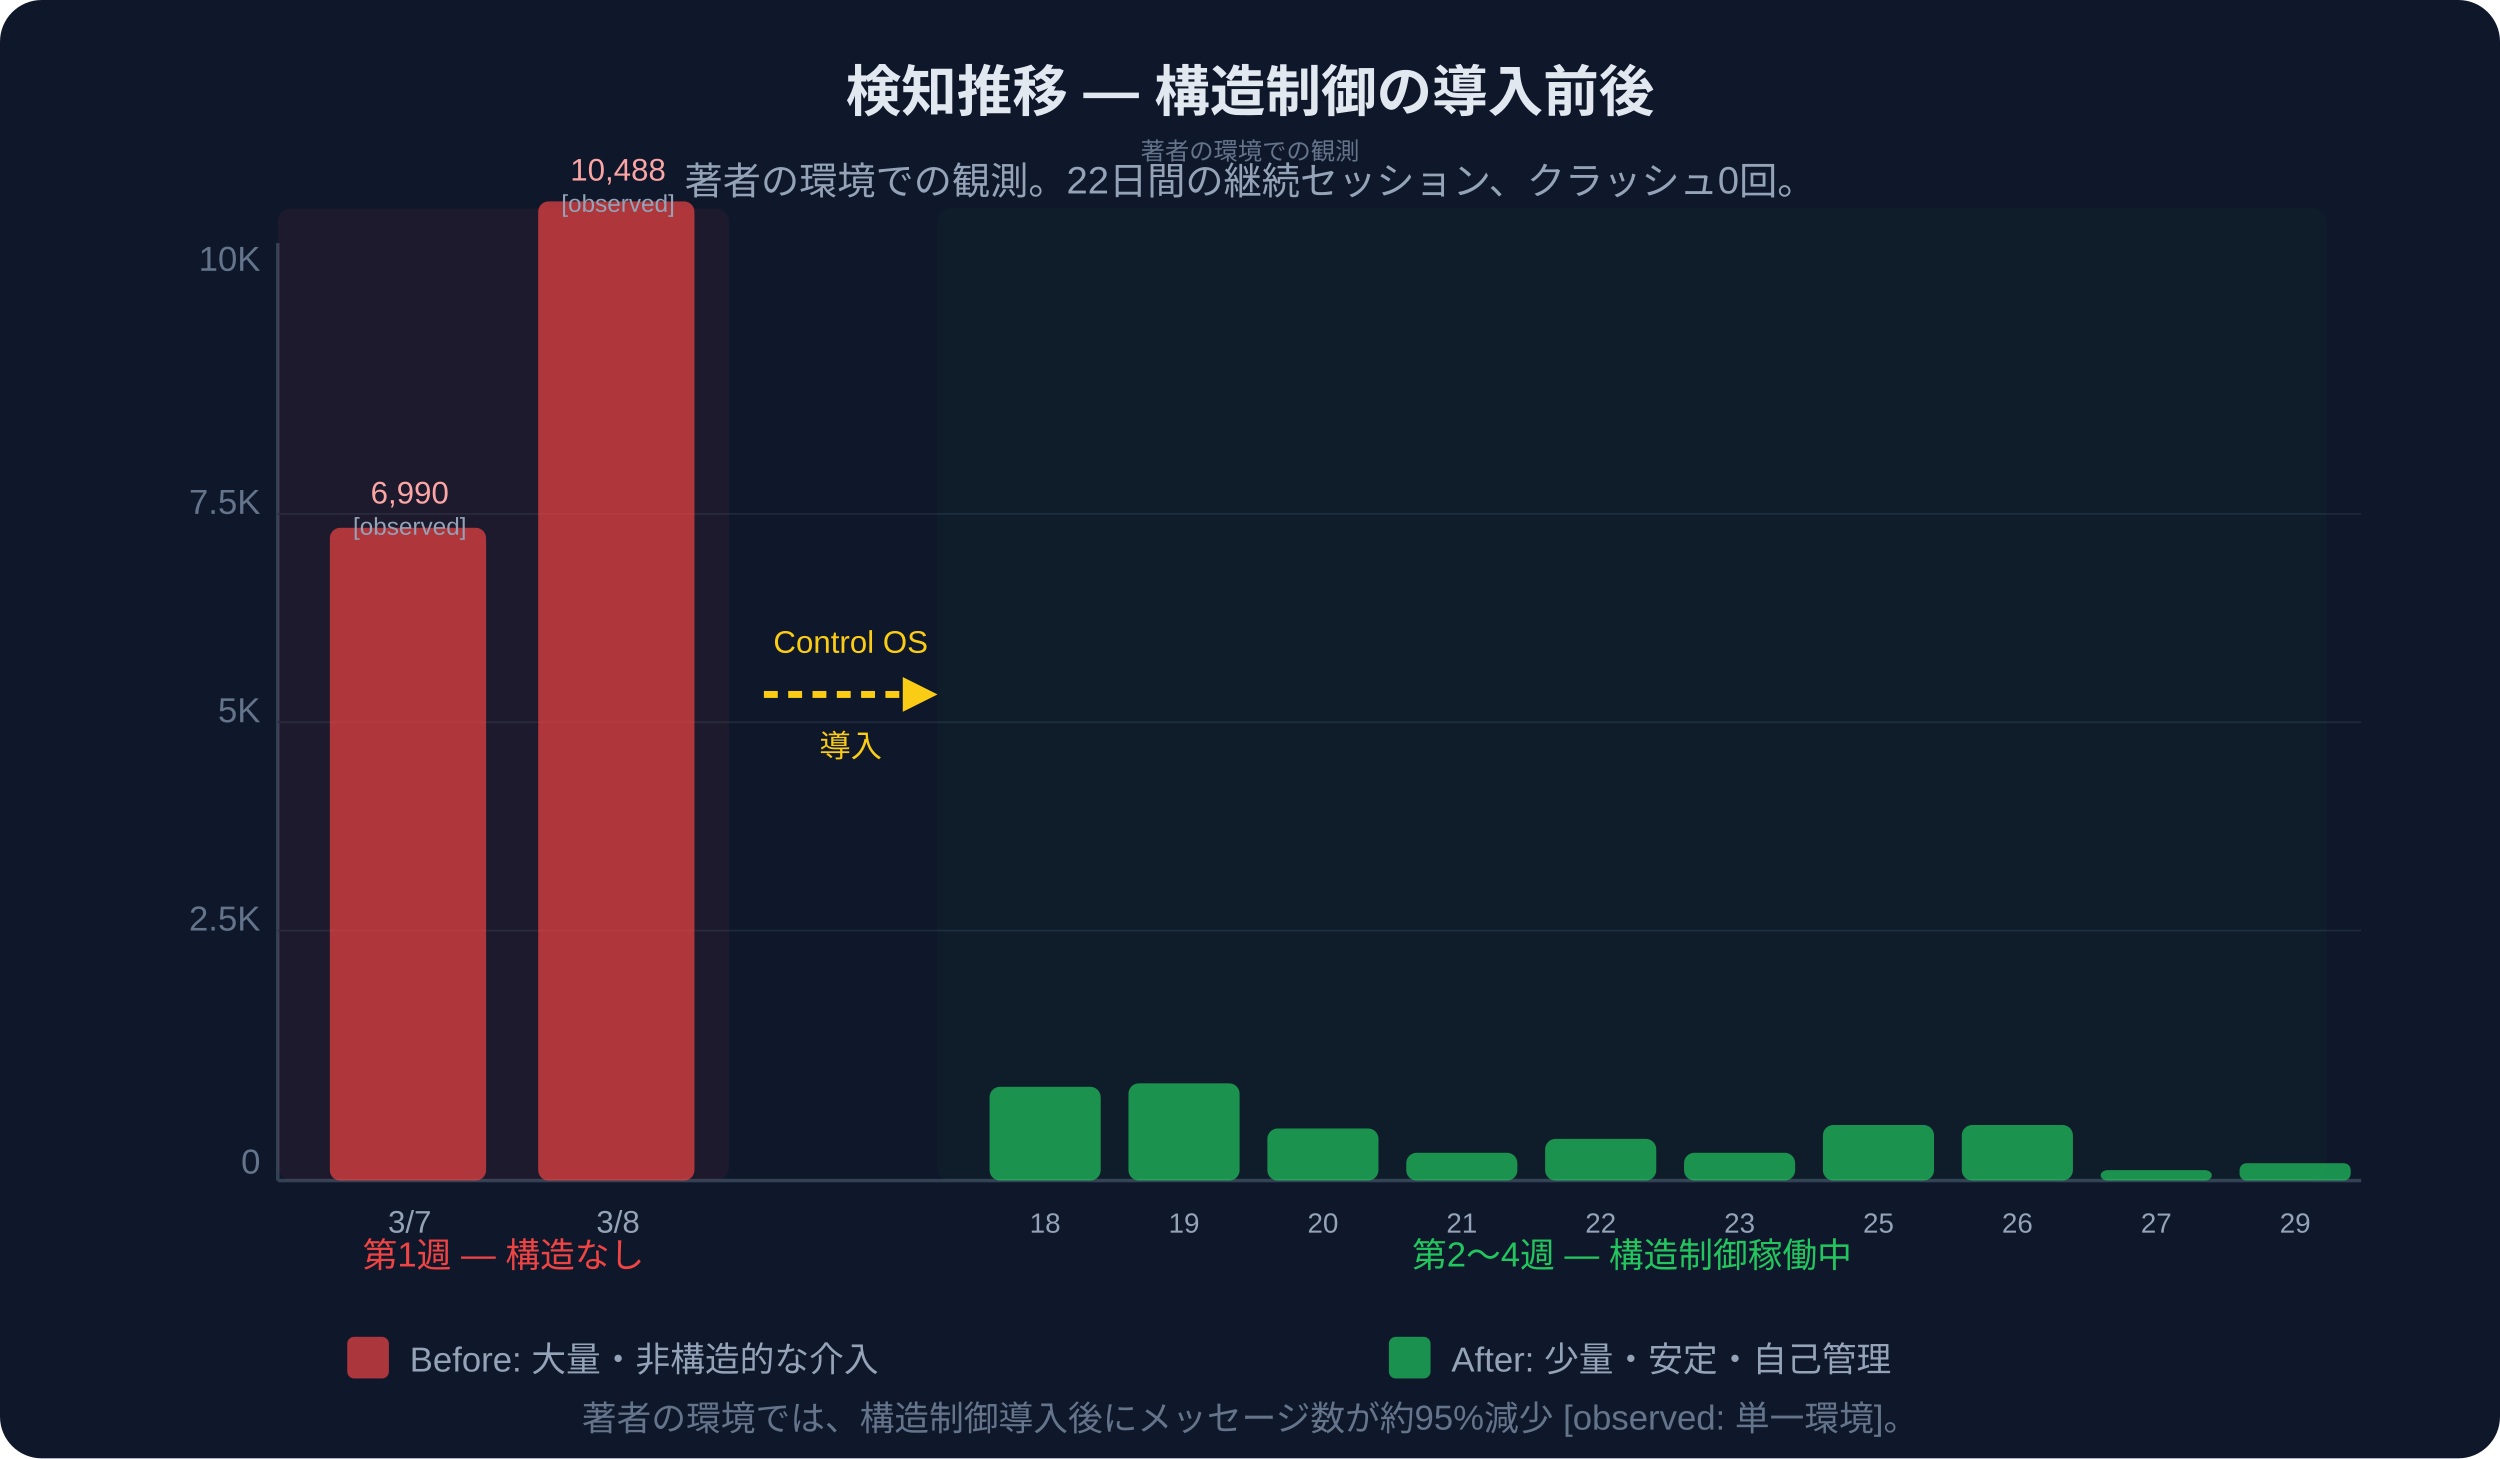
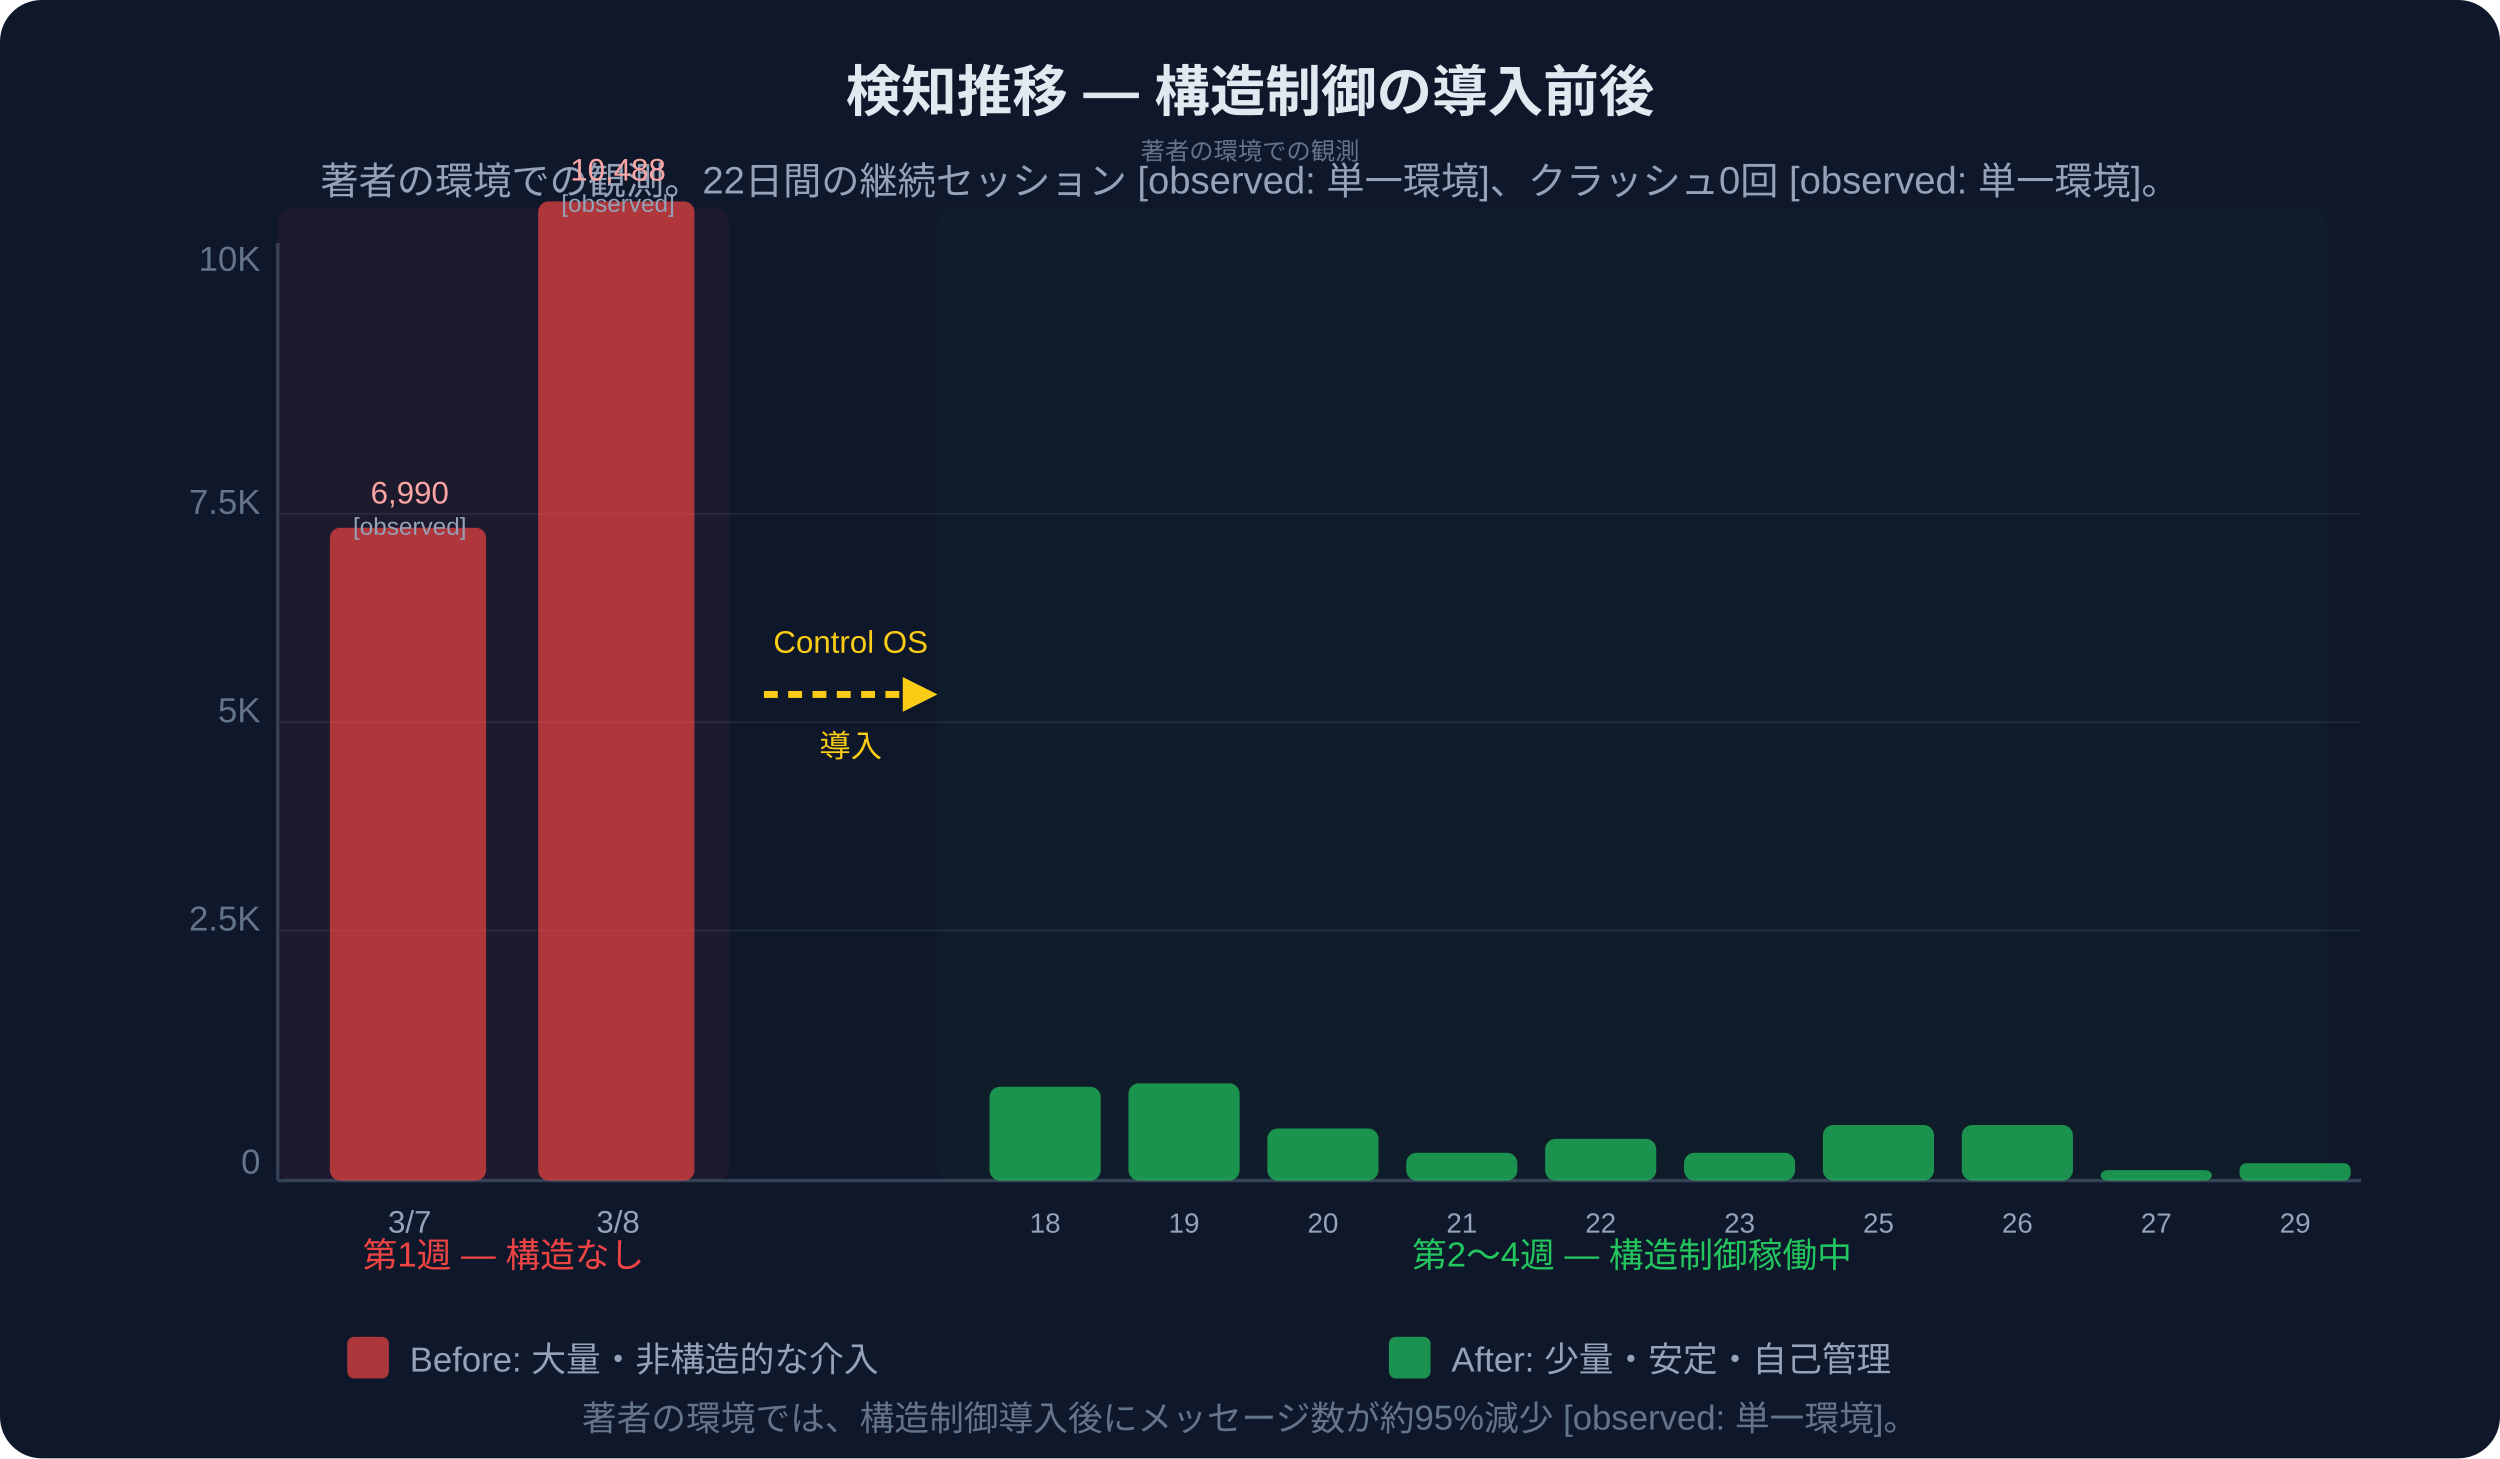
<svg xmlns="http://www.w3.org/2000/svg" viewBox="0 0 720 420" font-family="Segoe UI, Arial, sans-serif">
  <defs>
    <linearGradient id="before-grad" x1="0" y1="0" x2="0" y2="1">
      <stop offset="0%" stop-color="#ef4444" stop-opacity="0.3" />
      <stop offset="100%" stop-color="#ef4444" stop-opacity="0.05" />
    </linearGradient>
    <linearGradient id="after-grad" x1="0" y1="0" x2="0" y2="1">
      <stop offset="0%" stop-color="#22c55e" stop-opacity="0.3" />
      <stop offset="100%" stop-color="#22c55e" stop-opacity="0.05" />
    </linearGradient>
  </defs>
  <rect width="720" height="420" fill="#0f172a" rx="12" />
  <text x="360" y="32" text-anchor="middle" fill="#e2e8f0" font-size="16" font-weight="600">検知推移 — 構造制御の導入前後</text>
  <text x="360" y="46" text-anchor="middle" fill="#64748b" font-size="7">著者の環境での観測</text>
-   <text x="360" y="56" text-anchor="middle" fill="#94a3b8" font-size="11">著者の環境での観測。22日間の継続セッション、クラッシュ0回。</text>
+   <text x="360" y="56" text-anchor="middle" fill="#94a3b8" font-size="11">著者の環境での観測。22日間の継続セッション [observed: 単一環境]、クラッシュ0回 [observed: 単一環境]。</text>
  <line x1="80" y1="70" x2="80" y2="340" stroke="#334155" stroke-width="1" />
  <text x="75" y="78" text-anchor="end" fill="#64748b" font-size="10">10K</text>
  <text x="75" y="148" text-anchor="end" fill="#64748b" font-size="10">7.5K</text>
  <text x="75" y="208" text-anchor="end" fill="#64748b" font-size="10">5K</text>
  <text x="75" y="268" text-anchor="end" fill="#64748b" font-size="10">2.5K</text>
  <text x="75" y="338" text-anchor="end" fill="#64748b" font-size="10">0</text>
  <line x1="80" y1="148" x2="680" y2="148" stroke="#1e293b" stroke-width="0.5" />
  <line x1="80" y1="208" x2="680" y2="208" stroke="#1e293b" stroke-width="0.5" />
  <line x1="80" y1="268" x2="680" y2="268" stroke="#1e293b" stroke-width="0.5" />
  <line x1="80" y1="340" x2="680" y2="340" stroke="#334155" stroke-width="1" />
  <rect x="80" y="60" width="130" height="280" fill="#ef4444" fill-opacity="0.06" rx="4" />
  <text x="145" y="365" text-anchor="middle" fill="#ef4444" font-size="10" font-weight="500">第1週 — 構造なし</text>
  <rect x="95" y="152" width="45" height="188" fill="#ef4444" fill-opacity="0.7" rx="3" />
  <text x="118" y="145" text-anchor="middle" fill="#fca5a5" font-size="9">6,990</text>
  <text x="118" y="154" text-anchor="middle" fill="#94a3b8" font-size="7">[observed]</text>
  <text x="118" y="355" text-anchor="middle" fill="#94a3b8" font-size="9">3/7</text>
  <rect x="155" y="58" width="45" height="282" fill="#ef4444" fill-opacity="0.7" rx="3" />
  <text x="178" y="52" text-anchor="middle" fill="#fca5a5" font-size="9">10,488</text>
  <text x="178" y="61" text-anchor="middle" fill="#94a3b8" font-size="7">[observed]</text>
  <text x="178" y="355" text-anchor="middle" fill="#94a3b8" font-size="9">3/8</text>
  <path d="M220 200 L260 200" stroke="#facc15" stroke-width="2" stroke-dasharray="4,3" />
  <polygon points="260,195 270,200 260,205" fill="#facc15" />
  <text x="245" y="188" text-anchor="middle" fill="#facc15" font-size="9">Control OS</text>
  <text x="245" y="218" text-anchor="middle" fill="#facc15" font-size="9">導入</text>
  <rect x="270" y="60" width="400" height="280" fill="#22c55e" fill-opacity="0.04" rx="4" />
  <text x="470" y="365" text-anchor="middle" fill="#22c55e" font-size="10" font-weight="500">第2〜4週 — 構造制御稼働中</text>
  <rect x="285" y="313" width="32" height="27" fill="#22c55e" fill-opacity="0.7" rx="3" />
  <text x="301" y="355" text-anchor="middle" fill="#94a3b8" font-size="8">18</text>
  <rect x="325" y="312" width="32" height="28" fill="#22c55e" fill-opacity="0.7" rx="3" />
  <text x="341" y="355" text-anchor="middle" fill="#94a3b8" font-size="8">19</text>
  <rect x="365" y="325" width="32" height="15" fill="#22c55e" fill-opacity="0.7" rx="3" />
  <text x="381" y="355" text-anchor="middle" fill="#94a3b8" font-size="8">20</text>
  <rect x="405" y="332" width="32" height="8" fill="#22c55e" fill-opacity="0.7" rx="3" />
  <text x="421" y="355" text-anchor="middle" fill="#94a3b8" font-size="8">21</text>
  <rect x="445" y="328" width="32" height="12" fill="#22c55e" fill-opacity="0.7" rx="3" />
  <text x="461" y="355" text-anchor="middle" fill="#94a3b8" font-size="8">22</text>
  <rect x="485" y="332" width="32" height="8" fill="#22c55e" fill-opacity="0.7" rx="3" />
  <text x="501" y="355" text-anchor="middle" fill="#94a3b8" font-size="8">23</text>
  <rect x="525" y="324" width="32" height="16" fill="#22c55e" fill-opacity="0.7" rx="3" />
  <text x="541" y="355" text-anchor="middle" fill="#94a3b8" font-size="8">25</text>
  <rect x="565" y="324" width="32" height="16" fill="#22c55e" fill-opacity="0.7" rx="3" />
  <text x="581" y="355" text-anchor="middle" fill="#94a3b8" font-size="8">26</text>
  <rect x="605" y="337" width="32" height="3" fill="#22c55e" fill-opacity="0.7" rx="2" />
  <text x="621" y="355" text-anchor="middle" fill="#94a3b8" font-size="8">27</text>
  <rect x="645" y="335" width="32" height="5" fill="#22c55e" fill-opacity="0.7" rx="2" />
  <text x="661" y="355" text-anchor="middle" fill="#94a3b8" font-size="8">29</text>
  <rect x="100" y="385" width="12" height="12" fill="#ef4444" fill-opacity="0.7" rx="2" />
  <text x="118" y="395" fill="#94a3b8" font-size="10">Before: 大量・非構造的な介入</text>
  <rect x="400" y="385" width="12" height="12" fill="#22c55e" fill-opacity="0.7" rx="2" />
  <text x="418" y="395" fill="#94a3b8" font-size="10">After: 少量・安定・自己管理</text>
  <text x="360" y="412" text-anchor="middle" fill="#64748b" font-size="10">著者の環境では、構造制御導入後にメッセージ数が約95%減少 [observed: 単一環境]。</text>
</svg>
